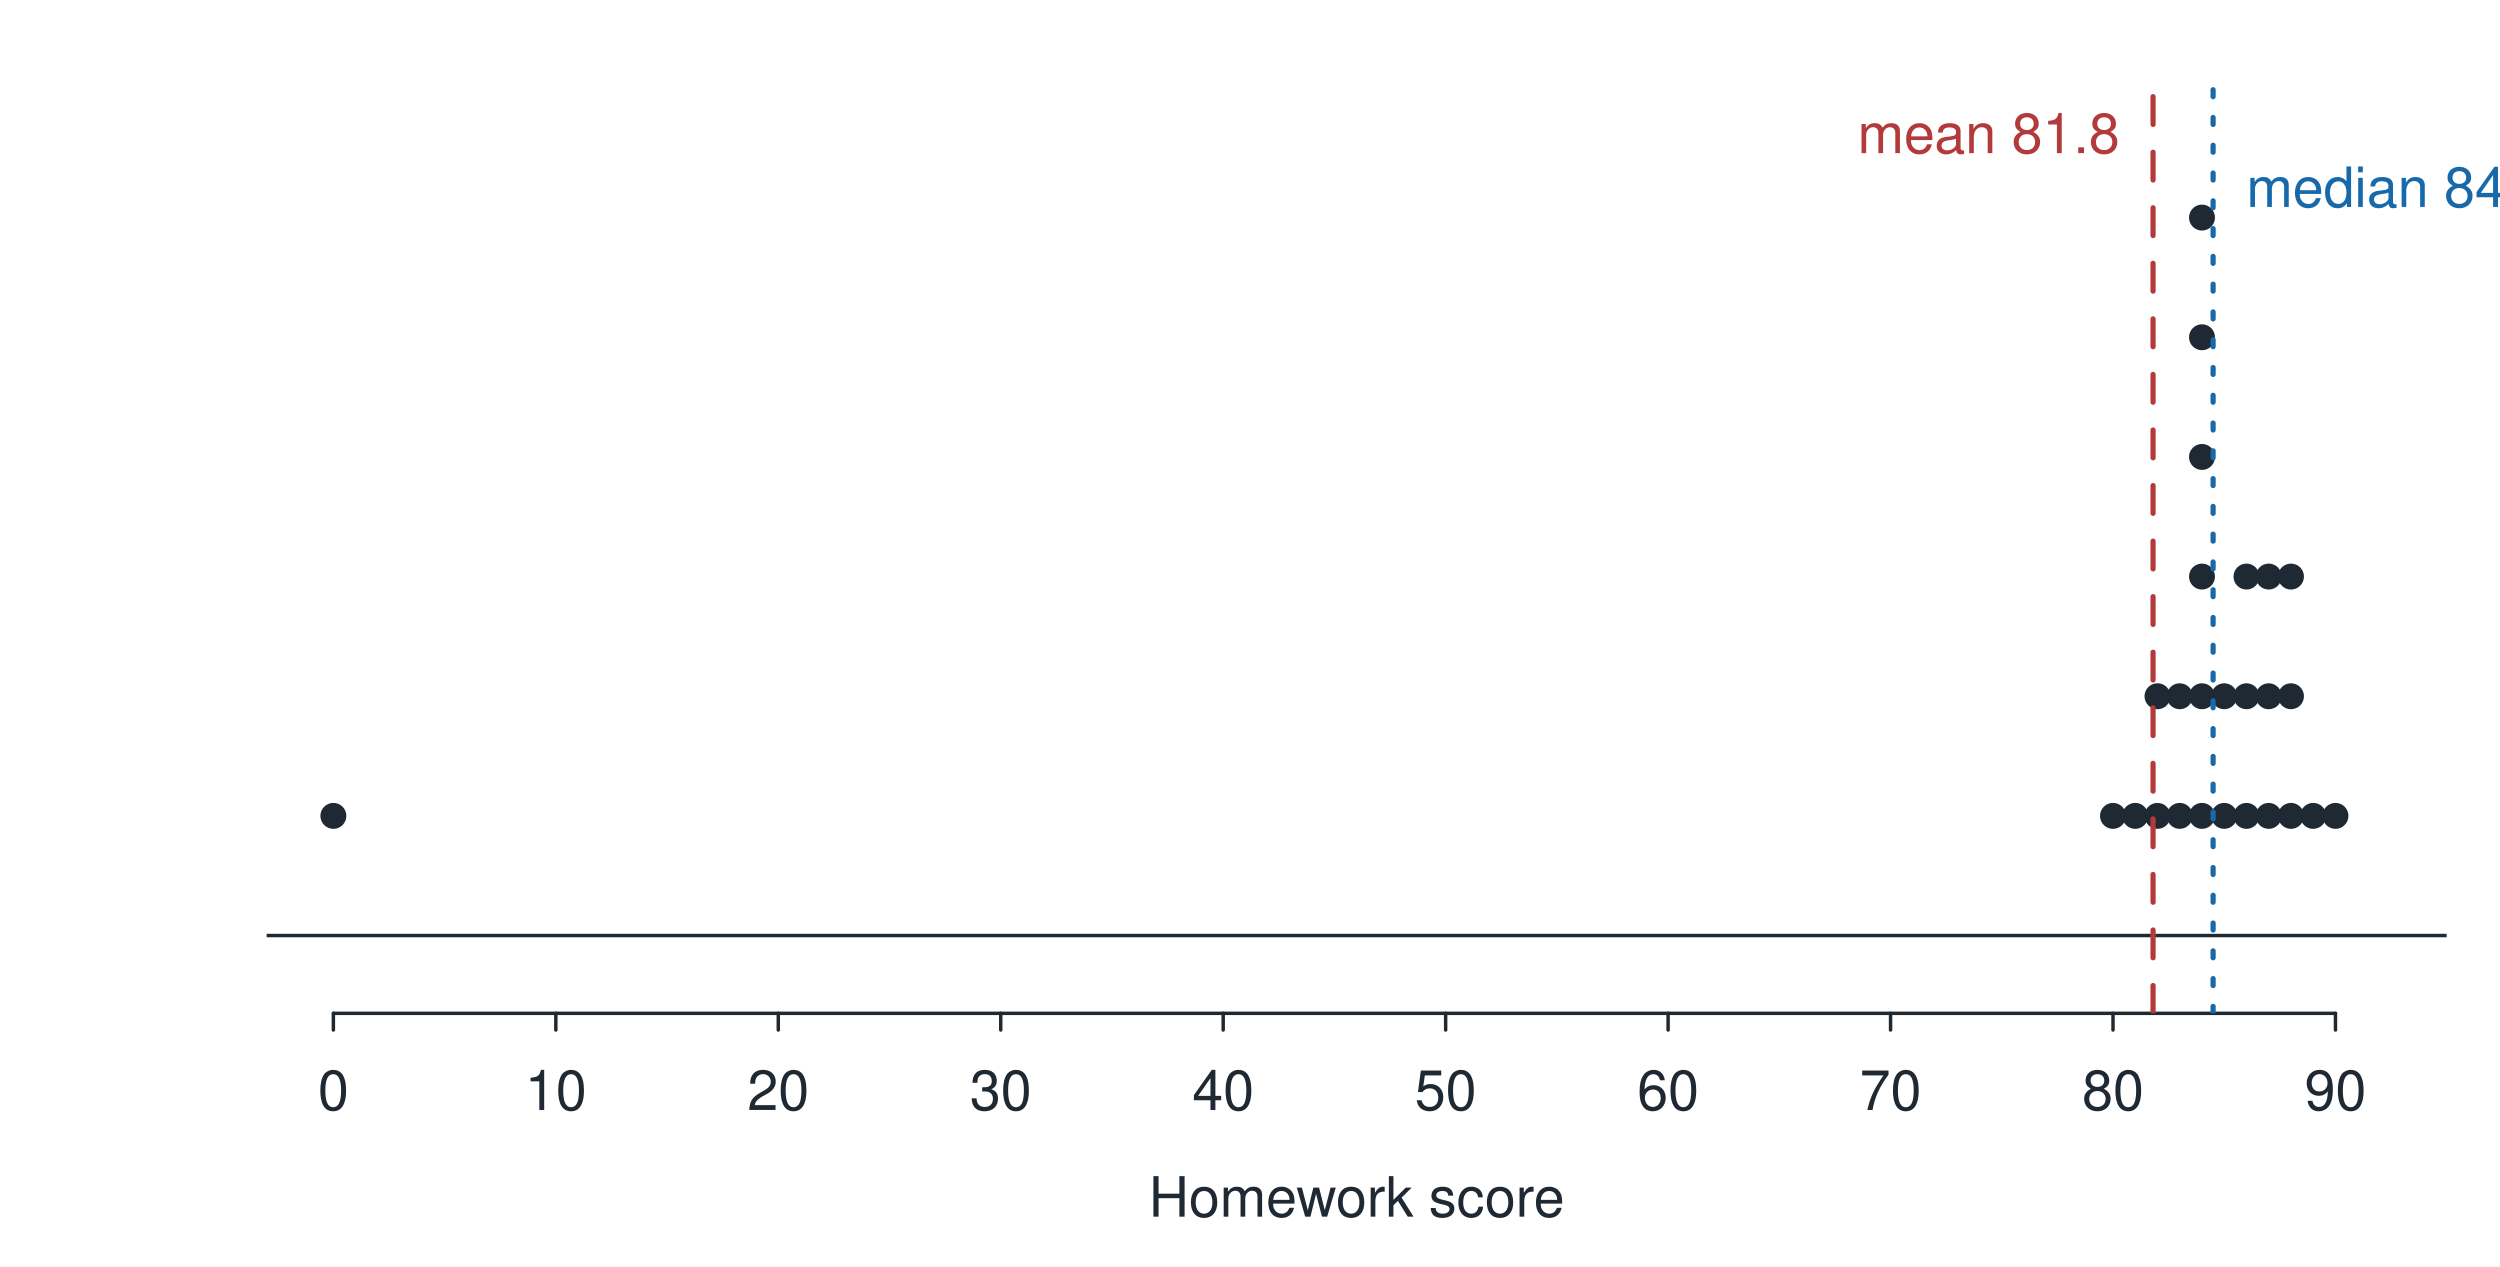
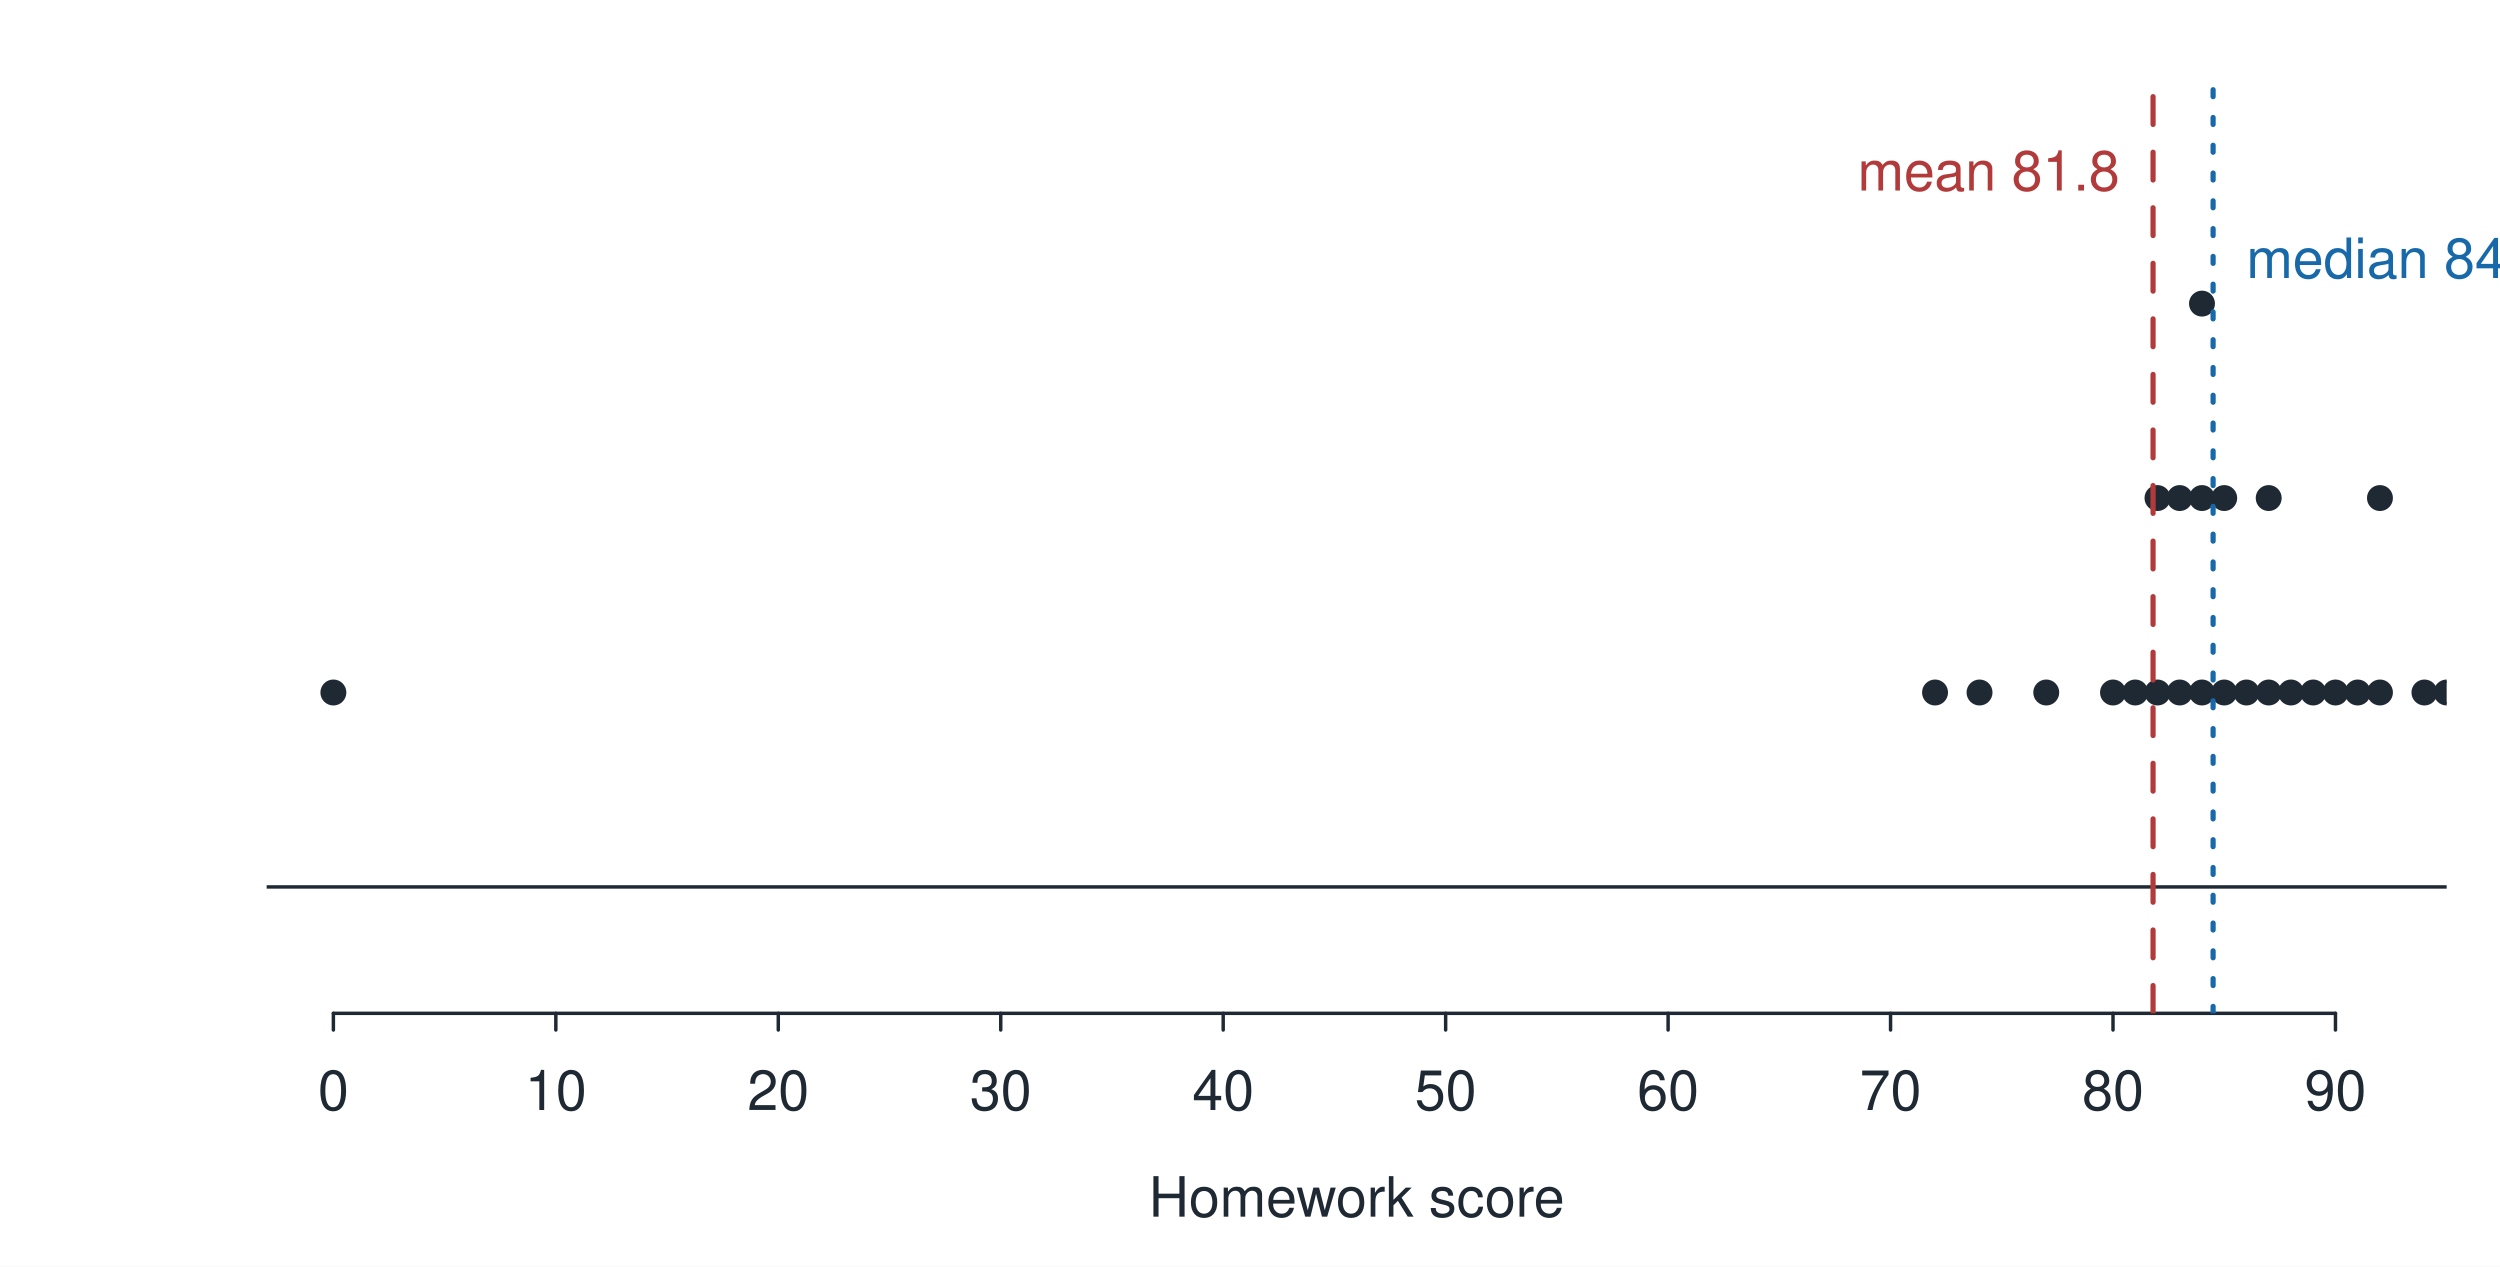
<svg xmlns="http://www.w3.org/2000/svg" width="540.00pt" height="273.60pt" viewBox="0 0 540.00 273.60">
  <g class="svglite">
    <defs>
      <style type="text/css">
    .svglite line, .svglite polyline, .svglite polygon, .svglite path, .svglite rect, .svglite circle {
      fill: none;
      stroke: #000000;
      stroke-linecap: round;
      stroke-linejoin: round;
      stroke-miterlimit: 10.00;
    }
    .svglite text {
      white-space: pre;
    }
    .svglite g.glyphgroup path {
      fill: inherit;
      stroke: none;
    }
  </style>
    </defs>
    <rect width="100%" height="100%" style="stroke: none; fill: #FFFFFF;" />
    <defs>
      <clipPath id="cpMC4wMHw1NDAuMDB8MC4wMHwyNzMuNjA=">
        <rect x="0.00" y="0.00" width="540.00" height="273.60" />
      </clipPath>
    </defs>
    <g clip-path="url(#cpMC4wMHw1NDAuMDB8MC4wMHwyNzMuNjA=)">
      <text x="293.04" y="262.80" text-anchor="middle" style="font-size: 12.00px;fill: #1F2933; font-family: &quot;Helvetica&quot;;" textLength="90.03px" lengthAdjust="spacingAndGlyphs">Homework score</text>
      <line x1="72.01" y1="218.88" x2="504.46" y2="218.88" style="stroke-width: 0.75; stroke: #1F2933;" />
      <line x1="72.01" y1="218.88" x2="72.01" y2="222.48" style="stroke-width: 0.75; stroke: #1F2933;" />
      <line x1="120.06" y1="218.88" x2="120.06" y2="222.48" style="stroke-width: 0.75; stroke: #1F2933;" />
      <line x1="168.11" y1="218.88" x2="168.11" y2="222.48" style="stroke-width: 0.75; stroke: #1F2933;" />
      <line x1="216.16" y1="218.88" x2="216.16" y2="222.48" style="stroke-width: 0.75; stroke: #1F2933;" />
      <line x1="264.21" y1="218.88" x2="264.21" y2="222.48" style="stroke-width: 0.75; stroke: #1F2933;" />
      <line x1="312.26" y1="218.88" x2="312.26" y2="222.48" style="stroke-width: 0.75; stroke: #1F2933;" />
      <line x1="360.31" y1="218.88" x2="360.31" y2="222.48" style="stroke-width: 0.75; stroke: #1F2933;" />
      <line x1="408.36" y1="218.88" x2="408.36" y2="222.48" style="stroke-width: 0.75; stroke: #1F2933;" />
      <line x1="456.41" y1="218.88" x2="456.41" y2="222.48" style="stroke-width: 0.75; stroke: #1F2933;" />
      <line x1="504.46" y1="218.88" x2="504.46" y2="222.48" style="stroke-width: 0.75; stroke: #1F2933;" />
      <text x="72.01" y="239.76" text-anchor="middle" style="font-size: 12.00px;fill: #1F2933; font-family: &quot;Helvetica&quot;;" textLength="6.67px" lengthAdjust="spacingAndGlyphs">0</text>
      <text x="120.06" y="239.76" text-anchor="middle" style="font-size: 12.00px;fill: #1F2933; font-family: &quot;Helvetica&quot;;" textLength="13.34px" lengthAdjust="spacingAndGlyphs">10</text>
      <text x="168.11" y="239.76" text-anchor="middle" style="font-size: 12.00px;fill: #1F2933; font-family: &quot;Helvetica&quot;;" textLength="13.34px" lengthAdjust="spacingAndGlyphs">20</text>
      <text x="216.16" y="239.76" text-anchor="middle" style="font-size: 12.00px;fill: #1F2933; font-family: &quot;Helvetica&quot;;" textLength="13.34px" lengthAdjust="spacingAndGlyphs">30</text>
      <text x="264.21" y="239.76" text-anchor="middle" style="font-size: 12.00px;fill: #1F2933; font-family: &quot;Helvetica&quot;;" textLength="13.34px" lengthAdjust="spacingAndGlyphs">40</text>
      <text x="312.26" y="239.76" text-anchor="middle" style="font-size: 12.00px;fill: #1F2933; font-family: &quot;Helvetica&quot;;" textLength="13.34px" lengthAdjust="spacingAndGlyphs">50</text>
      <text x="360.31" y="239.76" text-anchor="middle" style="font-size: 12.00px;fill: #1F2933; font-family: &quot;Helvetica&quot;;" textLength="13.34px" lengthAdjust="spacingAndGlyphs">60</text>
      <text x="408.36" y="239.76" text-anchor="middle" style="font-size: 12.00px;fill: #1F2933; font-family: &quot;Helvetica&quot;;" textLength="13.34px" lengthAdjust="spacingAndGlyphs">70</text>
      <text x="456.41" y="239.76" text-anchor="middle" style="font-size: 12.00px;fill: #1F2933; font-family: &quot;Helvetica&quot;;" textLength="13.34px" lengthAdjust="spacingAndGlyphs">80</text>
      <text x="504.46" y="239.76" text-anchor="middle" style="font-size: 12.00px;fill: #1F2933; font-family: &quot;Helvetica&quot;;" textLength="13.34px" lengthAdjust="spacingAndGlyphs">90</text>
    </g>
    <defs>
      <clipPath id="cpNTcuNjB8NTI4LjQ4fDE3LjI4fDIxOC44OA==">
        <rect x="57.60" y="17.28" width="470.88" height="201.60" />
      </clipPath>
    </defs>
    <g clip-path="url(#cpNTcuNjB8NTI4LjQ4fDE3LjI4fDIxOC44OA==)">
-       <line x1="57.60" y1="202.08" x2="528.48" y2="202.08" style="stroke-width: 0.75; stroke: #1F2933;" />
-       <circle cx="72.01" cy="176.23" r="2.43" style="stroke-width: 0.75; stroke: #1F2933; fill: #1F2933;" />
-       <circle cx="456.41" cy="176.23" r="2.43" style="stroke-width: 0.75; stroke: #1F2933; fill: #1F2933;" />
-       <circle cx="461.21" cy="176.23" r="2.43" style="stroke-width: 0.75; stroke: #1F2933; fill: #1F2933;" />
-       <circle cx="466.02" cy="176.23" r="2.43" style="stroke-width: 0.75; stroke: #1F2933; fill: #1F2933;" />
-       <circle cx="466.02" cy="150.39" r="2.43" style="stroke-width: 0.75; stroke: #1F2933; fill: #1F2933;" />
-       <circle cx="470.82" cy="176.23" r="2.43" style="stroke-width: 0.75; stroke: #1F2933; fill: #1F2933;" />
-       <circle cx="470.82" cy="150.39" r="2.43" style="stroke-width: 0.75; stroke: #1F2933; fill: #1F2933;" />
-       <circle cx="475.63" cy="176.23" r="2.43" style="stroke-width: 0.75; stroke: #1F2933; fill: #1F2933;" />
-       <circle cx="475.63" cy="150.39" r="2.43" style="stroke-width: 0.75; stroke: #1F2933; fill: #1F2933;" />
-       <circle cx="475.63" cy="124.54" r="2.43" style="stroke-width: 0.75; stroke: #1F2933; fill: #1F2933;" />
-       <circle cx="475.63" cy="98.70" r="2.43" style="stroke-width: 0.75; stroke: #1F2933; fill: #1F2933;" />
-       <circle cx="475.63" cy="72.85" r="2.43" style="stroke-width: 0.75; stroke: #1F2933; fill: #1F2933;" />
-       <circle cx="475.63" cy="47.00" r="2.43" style="stroke-width: 0.75; stroke: #1F2933; fill: #1F2933;" />
-       <circle cx="480.43" cy="176.23" r="2.43" style="stroke-width: 0.75; stroke: #1F2933; fill: #1F2933;" />
-       <circle cx="480.43" cy="150.39" r="2.43" style="stroke-width: 0.75; stroke: #1F2933; fill: #1F2933;" />
-       <circle cx="485.24" cy="176.23" r="2.43" style="stroke-width: 0.75; stroke: #1F2933; fill: #1F2933;" />
-       <circle cx="485.24" cy="150.39" r="2.43" style="stroke-width: 0.75; stroke: #1F2933; fill: #1F2933;" />
-       <circle cx="485.24" cy="124.54" r="2.43" style="stroke-width: 0.75; stroke: #1F2933; fill: #1F2933;" />
-       <circle cx="490.04" cy="176.23" r="2.43" style="stroke-width: 0.75; stroke: #1F2933; fill: #1F2933;" />
-       <circle cx="490.04" cy="150.39" r="2.43" style="stroke-width: 0.75; stroke: #1F2933; fill: #1F2933;" />
-       <circle cx="490.04" cy="124.54" r="2.43" style="stroke-width: 0.75; stroke: #1F2933; fill: #1F2933;" />
-       <circle cx="494.85" cy="176.23" r="2.43" style="stroke-width: 0.75; stroke: #1F2933; fill: #1F2933;" />
-       <circle cx="494.85" cy="150.39" r="2.43" style="stroke-width: 0.75; stroke: #1F2933; fill: #1F2933;" />
-       <circle cx="494.85" cy="124.54" r="2.43" style="stroke-width: 0.75; stroke: #1F2933; fill: #1F2933;" />
-       <circle cx="499.65" cy="176.23" r="2.43" style="stroke-width: 0.75; stroke: #1F2933; fill: #1F2933;" />
-       <circle cx="504.46" cy="176.23" r="2.43" style="stroke-width: 0.75; stroke: #1F2933; fill: #1F2933;" />
+       <line x1="57.60" y1="191.58" x2="528.48" y2="191.58" style="stroke-width: 0.75; stroke: #1F2933;" />
+       <circle cx="72.01" cy="149.58" r="2.43" style="stroke-width: 0.75; stroke: #1F2933; fill: #1F2933;" />
+       <circle cx="417.97" cy="149.58" r="2.43" style="stroke-width: 0.75; stroke: #1F2933; fill: #1F2933;" />
+       <circle cx="427.58" cy="149.58" r="2.43" style="stroke-width: 0.75; stroke: #1F2933; fill: #1F2933;" />
+       <circle cx="441.99" cy="149.58" r="2.43" style="stroke-width: 0.75; stroke: #1F2933; fill: #1F2933;" />
+       <circle cx="456.41" cy="149.58" r="2.43" style="stroke-width: 0.75; stroke: #1F2933; fill: #1F2933;" />
+       <circle cx="461.21" cy="149.58" r="2.43" style="stroke-width: 0.75; stroke: #1F2933; fill: #1F2933;" />
+       <circle cx="466.02" cy="149.58" r="2.43" style="stroke-width: 0.75; stroke: #1F2933; fill: #1F2933;" />
+       <circle cx="466.02" cy="107.58" r="2.43" style="stroke-width: 0.75; stroke: #1F2933; fill: #1F2933;" />
+       <circle cx="470.82" cy="149.58" r="2.43" style="stroke-width: 0.75; stroke: #1F2933; fill: #1F2933;" />
+       <circle cx="470.82" cy="107.58" r="2.43" style="stroke-width: 0.75; stroke: #1F2933; fill: #1F2933;" />
+       <circle cx="475.63" cy="149.58" r="2.43" style="stroke-width: 0.75; stroke: #1F2933; fill: #1F2933;" />
+       <circle cx="475.63" cy="107.58" r="2.43" style="stroke-width: 0.75; stroke: #1F2933; fill: #1F2933;" />
+       <circle cx="475.63" cy="65.58" r="2.43" style="stroke-width: 0.75; stroke: #1F2933; fill: #1F2933;" />
+       <circle cx="480.43" cy="149.58" r="2.43" style="stroke-width: 0.75; stroke: #1F2933; fill: #1F2933;" />
+       <circle cx="480.43" cy="107.58" r="2.43" style="stroke-width: 0.75; stroke: #1F2933; fill: #1F2933;" />
+       <circle cx="485.24" cy="149.58" r="2.43" style="stroke-width: 0.75; stroke: #1F2933; fill: #1F2933;" />
+       <circle cx="490.04" cy="149.58" r="2.43" style="stroke-width: 0.75; stroke: #1F2933; fill: #1F2933;" />
+       <circle cx="490.04" cy="107.58" r="2.43" style="stroke-width: 0.75; stroke: #1F2933; fill: #1F2933;" />
+       <circle cx="494.85" cy="149.58" r="2.43" style="stroke-width: 0.75; stroke: #1F2933; fill: #1F2933;" />
+       <circle cx="499.65" cy="149.58" r="2.43" style="stroke-width: 0.75; stroke: #1F2933; fill: #1F2933;" />
+       <circle cx="504.46" cy="149.58" r="2.43" style="stroke-width: 0.75; stroke: #1F2933; fill: #1F2933;" />
+       <circle cx="509.26" cy="149.58" r="2.43" style="stroke-width: 0.75; stroke: #1F2933; fill: #1F2933;" />
+       <circle cx="514.07" cy="149.58" r="2.43" style="stroke-width: 0.75; stroke: #1F2933; fill: #1F2933;" />
+       <circle cx="514.07" cy="107.58" r="2.43" style="stroke-width: 0.75; stroke: #1F2933; fill: #1F2933;" />
+       <circle cx="523.68" cy="149.58" r="2.43" style="stroke-width: 0.75; stroke: #1F2933; fill: #1F2933;" />
+       <circle cx="528.48" cy="149.58" r="2.43" style="stroke-width: 0.75; stroke: #1F2933; fill: #1F2933;" />
      <line x1="465.06" y1="218.88" x2="465.06" y2="17.28" style="stroke-width: 1.12; stroke: #B33A3A; stroke-dasharray: 6.00,6.00;" />
    </g>
    <g clip-path="url(#cpMC4wMHw1NDAuMDB8MC4wMHwyNzMuNjA=)">
-       <text x="457.86" y="33.07" text-anchor="end" style="font-size: 12.00px;fill: #B33A3A; font-family: &quot;Helvetica&quot;;" textLength="56.69px" lengthAdjust="spacingAndGlyphs">mean 81.8</text>
+       <text x="457.86" y="41.15" text-anchor="end" style="font-size: 12.00px;fill: #B33A3A; font-family: &quot;Helvetica&quot;;" textLength="56.69px" lengthAdjust="spacingAndGlyphs">mean 81.8</text>
    </g>
    <g clip-path="url(#cpNTcuNjB8NTI4LjQ4fDE3LjI4fDIxOC44OA==)">
      <line x1="478.03" y1="218.88" x2="478.03" y2="17.28" style="stroke-width: 1.12; stroke: #1769AA; stroke-dasharray: 1.50,4.50;" />
    </g>
    <g clip-path="url(#cpMC4wMHw1NDAuMDB8MC4wMHwyNzMuNjA=)">
-       <text x="485.23" y="44.70" style="font-size: 12.00px;fill: #1769AA; font-family: &quot;Helvetica&quot;;" textLength="66.03px" lengthAdjust="spacingAndGlyphs">median 84.5</text>
+       <text x="485.23" y="60.05" style="font-size: 12.00px;fill: #1769AA; font-family: &quot;Helvetica&quot;;" textLength="66.03px" lengthAdjust="spacingAndGlyphs">median 84.5</text>
    </g>
  </g>
</svg>
